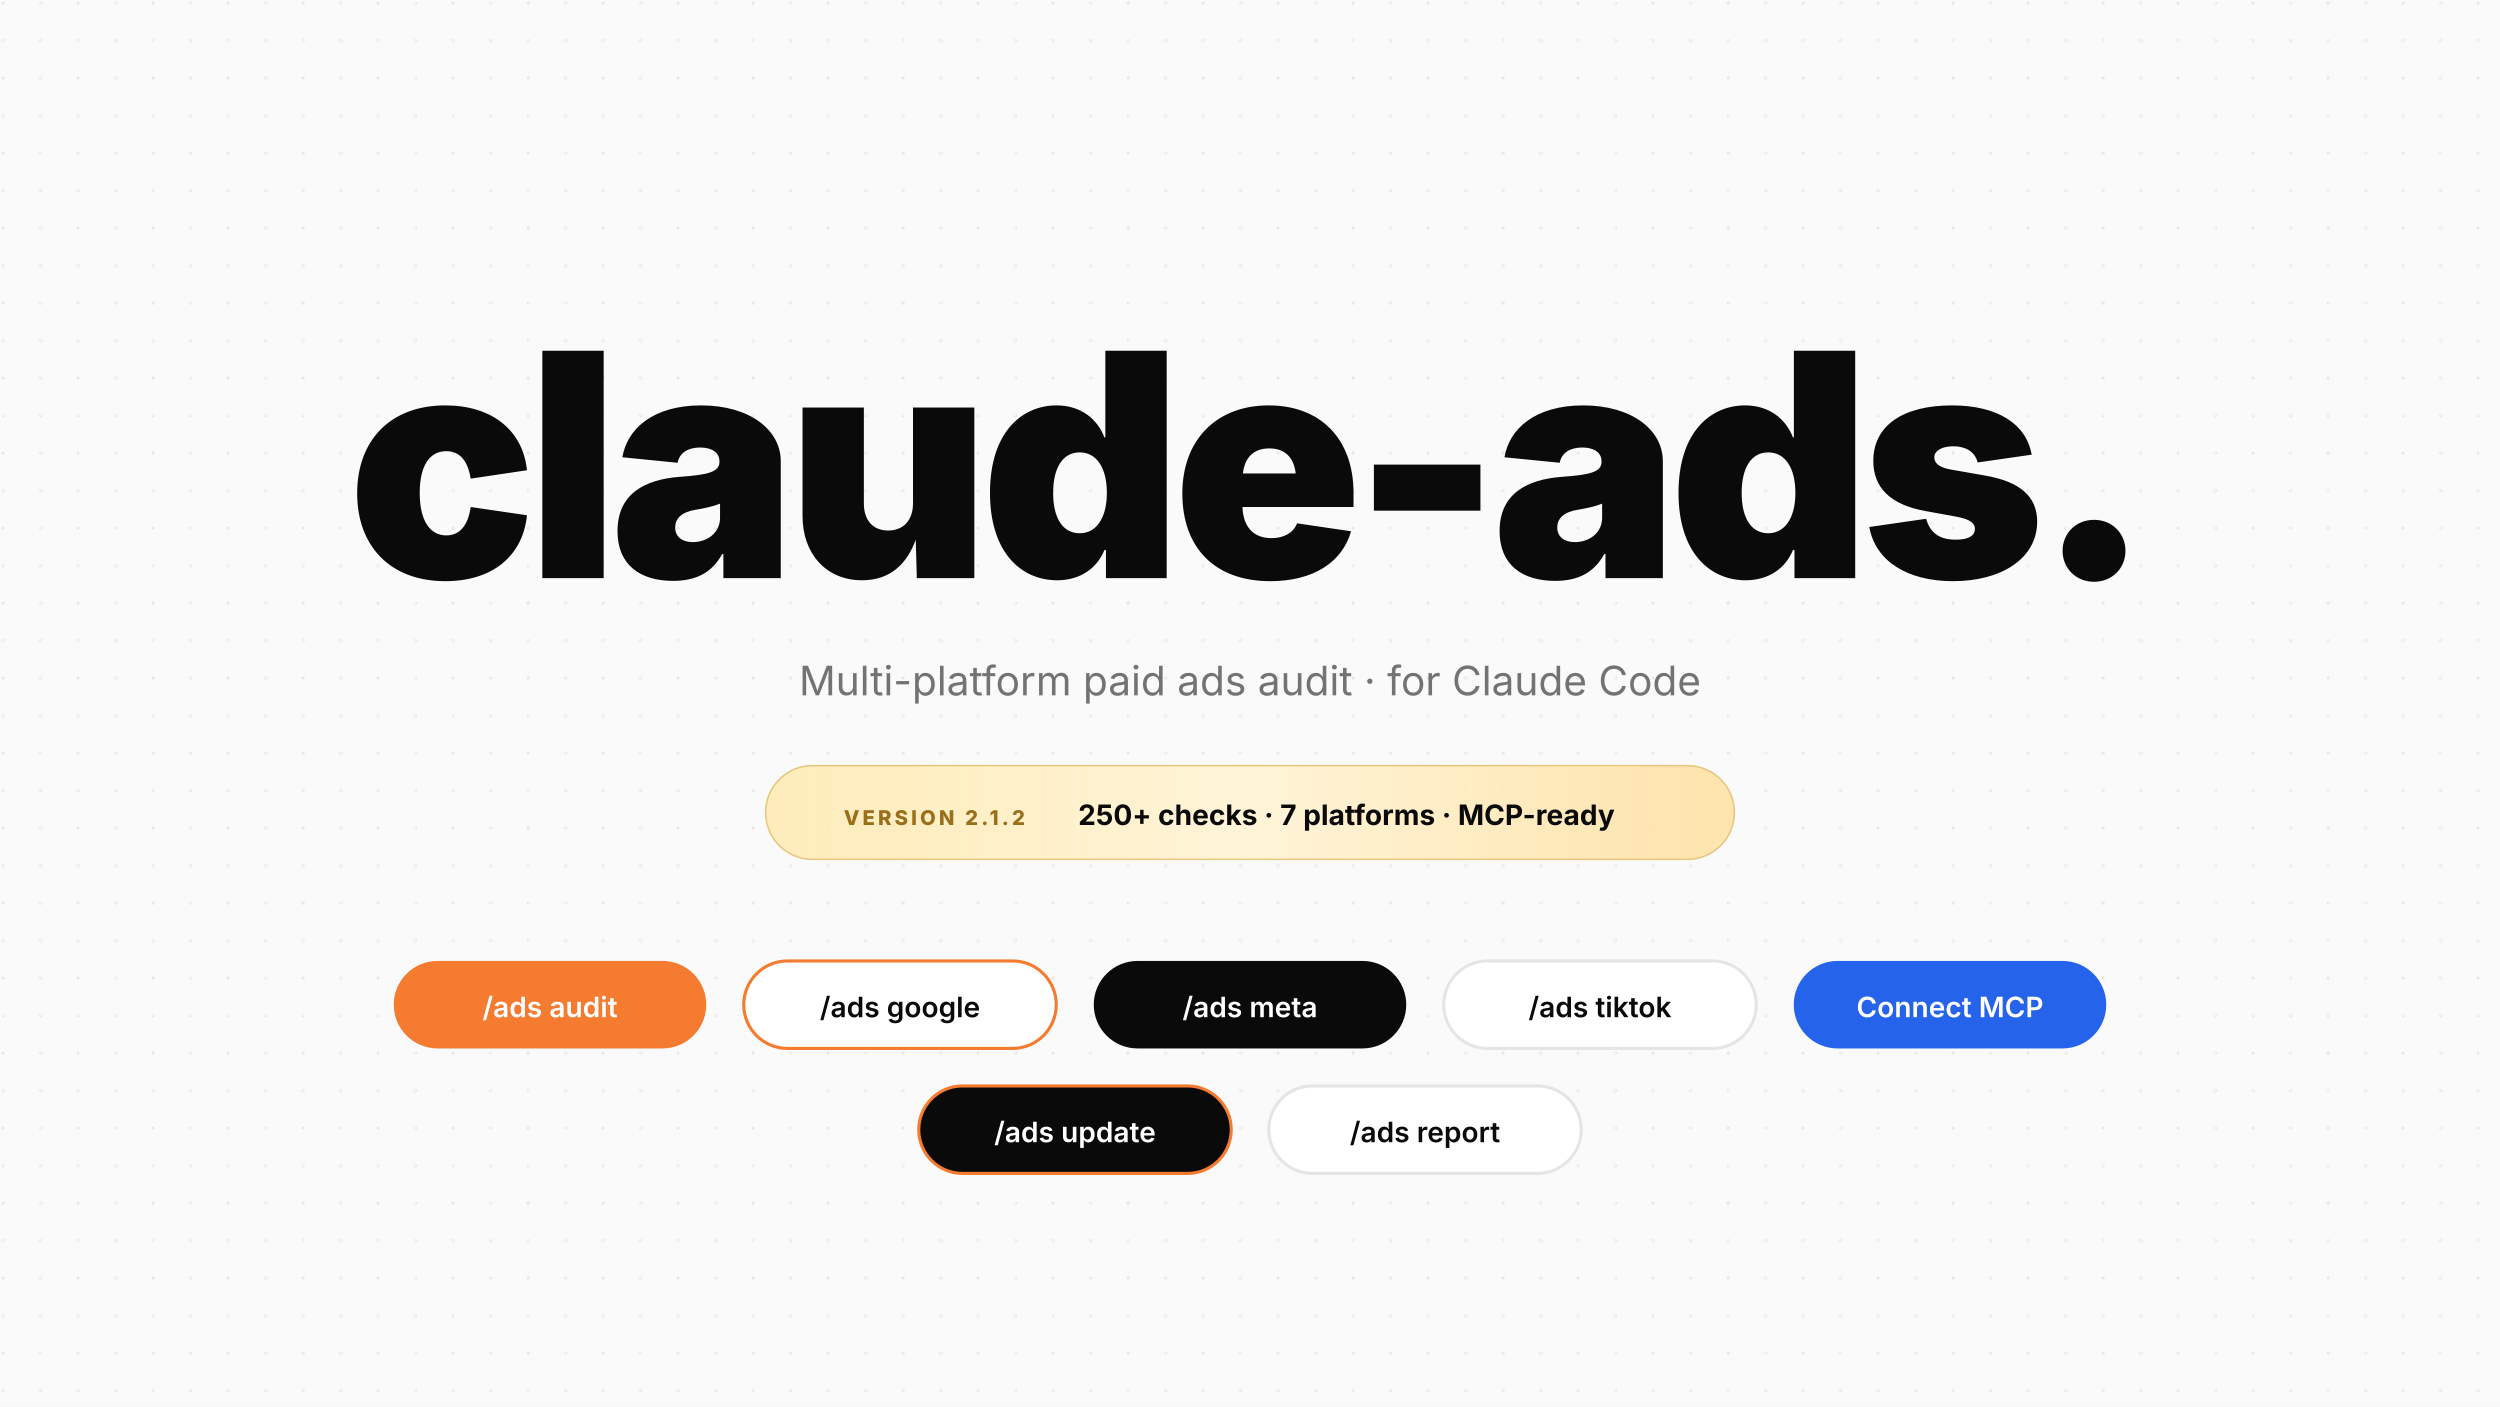
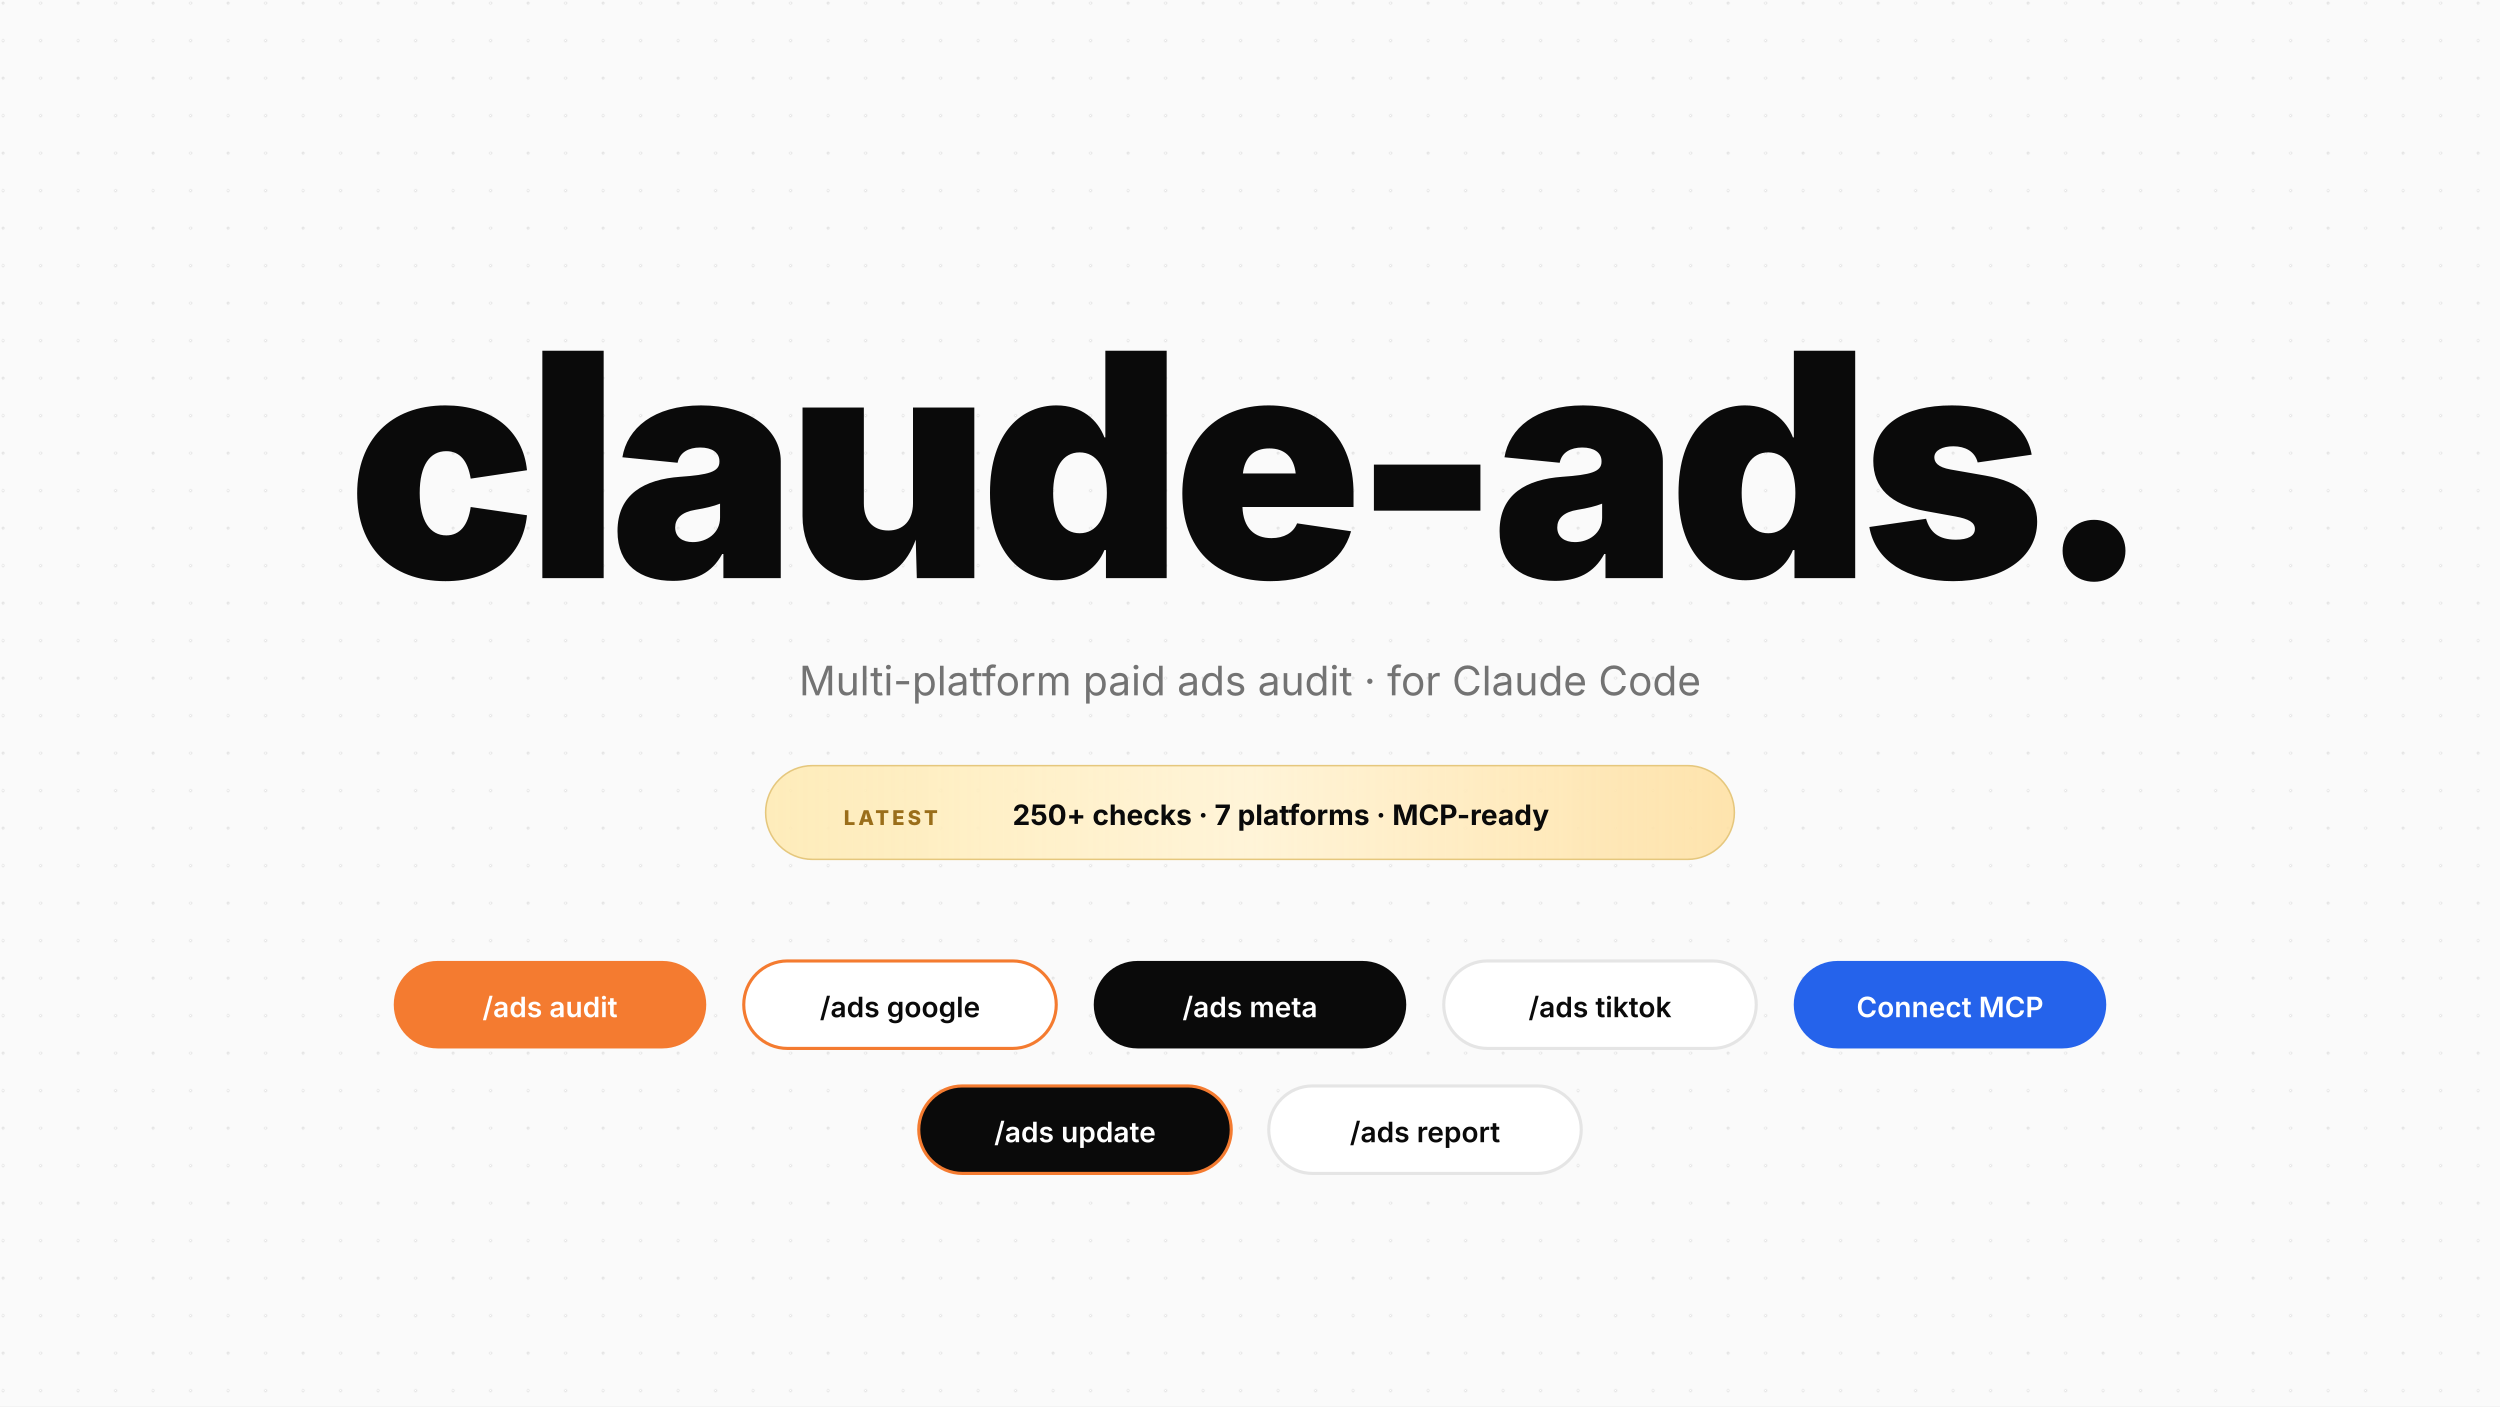
<svg xmlns="http://www.w3.org/2000/svg" viewBox="0 0 1600 900" preserveAspectRatio="xMidYMid meet" font-family="Inter, system-ui, -apple-system, BlinkMacSystemFont, 'Segoe UI', Roboto, sans-serif" role="img" aria-label="claude-ads. Multi-platform paid ads audit for Claude Code. v2.1.2 — 250+ checks, 7 platforms, MCP-ready. Commands: /ads audit, /ads google, /ads meta, /ads tiktok, Connect MCP, /ads update, /ads report.">
  <defs>
    <pattern id="dots" patternUnits="userSpaceOnUse" width="24" height="24">
      <circle cx="2" cy="2" r="1" fill="#E5E5E5" />
    </pattern>
    <linearGradient id="featured" x1="0" y1="0" x2="1" y2="0">
      <stop offset="0" stop-color="#FFEAB0" stop-opacity="0.85" />
      <stop offset="0.5" stop-color="#FFF4D8" />
      <stop offset="1" stop-color="#FFE0A0" stop-opacity="0.85" />
    </linearGradient>
  </defs>
  <rect width="1600" height="900" fill="#FAFAFA" />
  <rect width="1600" height="900" fill="url(#dots)" />
  <text x="800" y="370" text-anchor="middle" font-size="200" font-weight="900" fill="#0A0A0A" letter-spacing="-6">claude-ads.</text>
  <text x="800" y="445" text-anchor="middle" font-size="26" font-weight="400" fill="#737373">Multi-platform paid ads audit · for Claude Code</text>
  <g transform="translate(490, 490)">
    <rect width="620" height="60" rx="30" fill="url(#featured)" stroke="#E5C77D" stroke-width="1" />
-     <text x="50" y="38" font-size="13" font-weight="800" fill="#9A6E1A" letter-spacing="2">VERSION 2.1.2</text>
-     <text x="200" y="38" font-size="18" font-weight="700" fill="#0A0A0A">250+ checks · 7 platforms · MCP-ready</text>
+     <text x="50" y="38" font-size="13" font-weight="800" fill="#9A6E1A" letter-spacing="2">LATEST</text>
+     <text x="158" y="38" font-size="18" font-weight="700" fill="#0A0A0A">250+ checks · 7 platforms · MCP-ready</text>
  </g>
  <g transform="translate(252, 615)">
    <g>
      <rect width="200" height="56" rx="28" fill="#F47B30" />
      <text x="100" y="36" text-anchor="middle" font-size="18" font-weight="600" fill="#FFFFFF">/ads audit</text>
    </g>
    <g transform="translate(224,0)">
      <rect width="200" height="56" rx="28" fill="#FFFFFF" stroke="#F47B30" stroke-width="2" />
      <text x="100" y="36" text-anchor="middle" font-size="18" font-weight="600" fill="#0A0A0A">/ads google</text>
    </g>
    <g transform="translate(448,0)">
      <rect width="200" height="56" rx="28" fill="#0A0A0A" />
      <text x="100" y="36" text-anchor="middle" font-size="18" font-weight="600" fill="#FFFFFF">/ads meta</text>
    </g>
    <g transform="translate(672,0)">
      <rect width="200" height="56" rx="28" fill="#FFFFFF" stroke="#E5E5E5" stroke-width="2" />
      <text x="100" y="36" text-anchor="middle" font-size="18" font-weight="600" fill="#0A0A0A">/ads tiktok</text>
    </g>
    <g transform="translate(896,0)">
      <rect width="200" height="56" rx="28" fill="#2563EB" />
      <text x="100" y="36" text-anchor="middle" font-size="18" font-weight="600" fill="#FFFFFF">Connect MCP</text>
    </g>
  </g>
  <g transform="translate(588, 695)">
    <g>
      <rect width="200" height="56" rx="28" fill="#0A0A0A" stroke="#F47B30" stroke-width="2" />
      <text x="100" y="36" text-anchor="middle" font-size="18" font-weight="600" fill="#FFFFFF">/ads update</text>
    </g>
    <g transform="translate(224,0)">
      <rect width="200" height="56" rx="28" fill="#FFFFFF" stroke="#E5E5E5" stroke-width="2" />
      <text x="100" y="36" text-anchor="middle" font-size="18" font-weight="600" fill="#0A0A0A">/ads report</text>
    </g>
  </g>
</svg>
